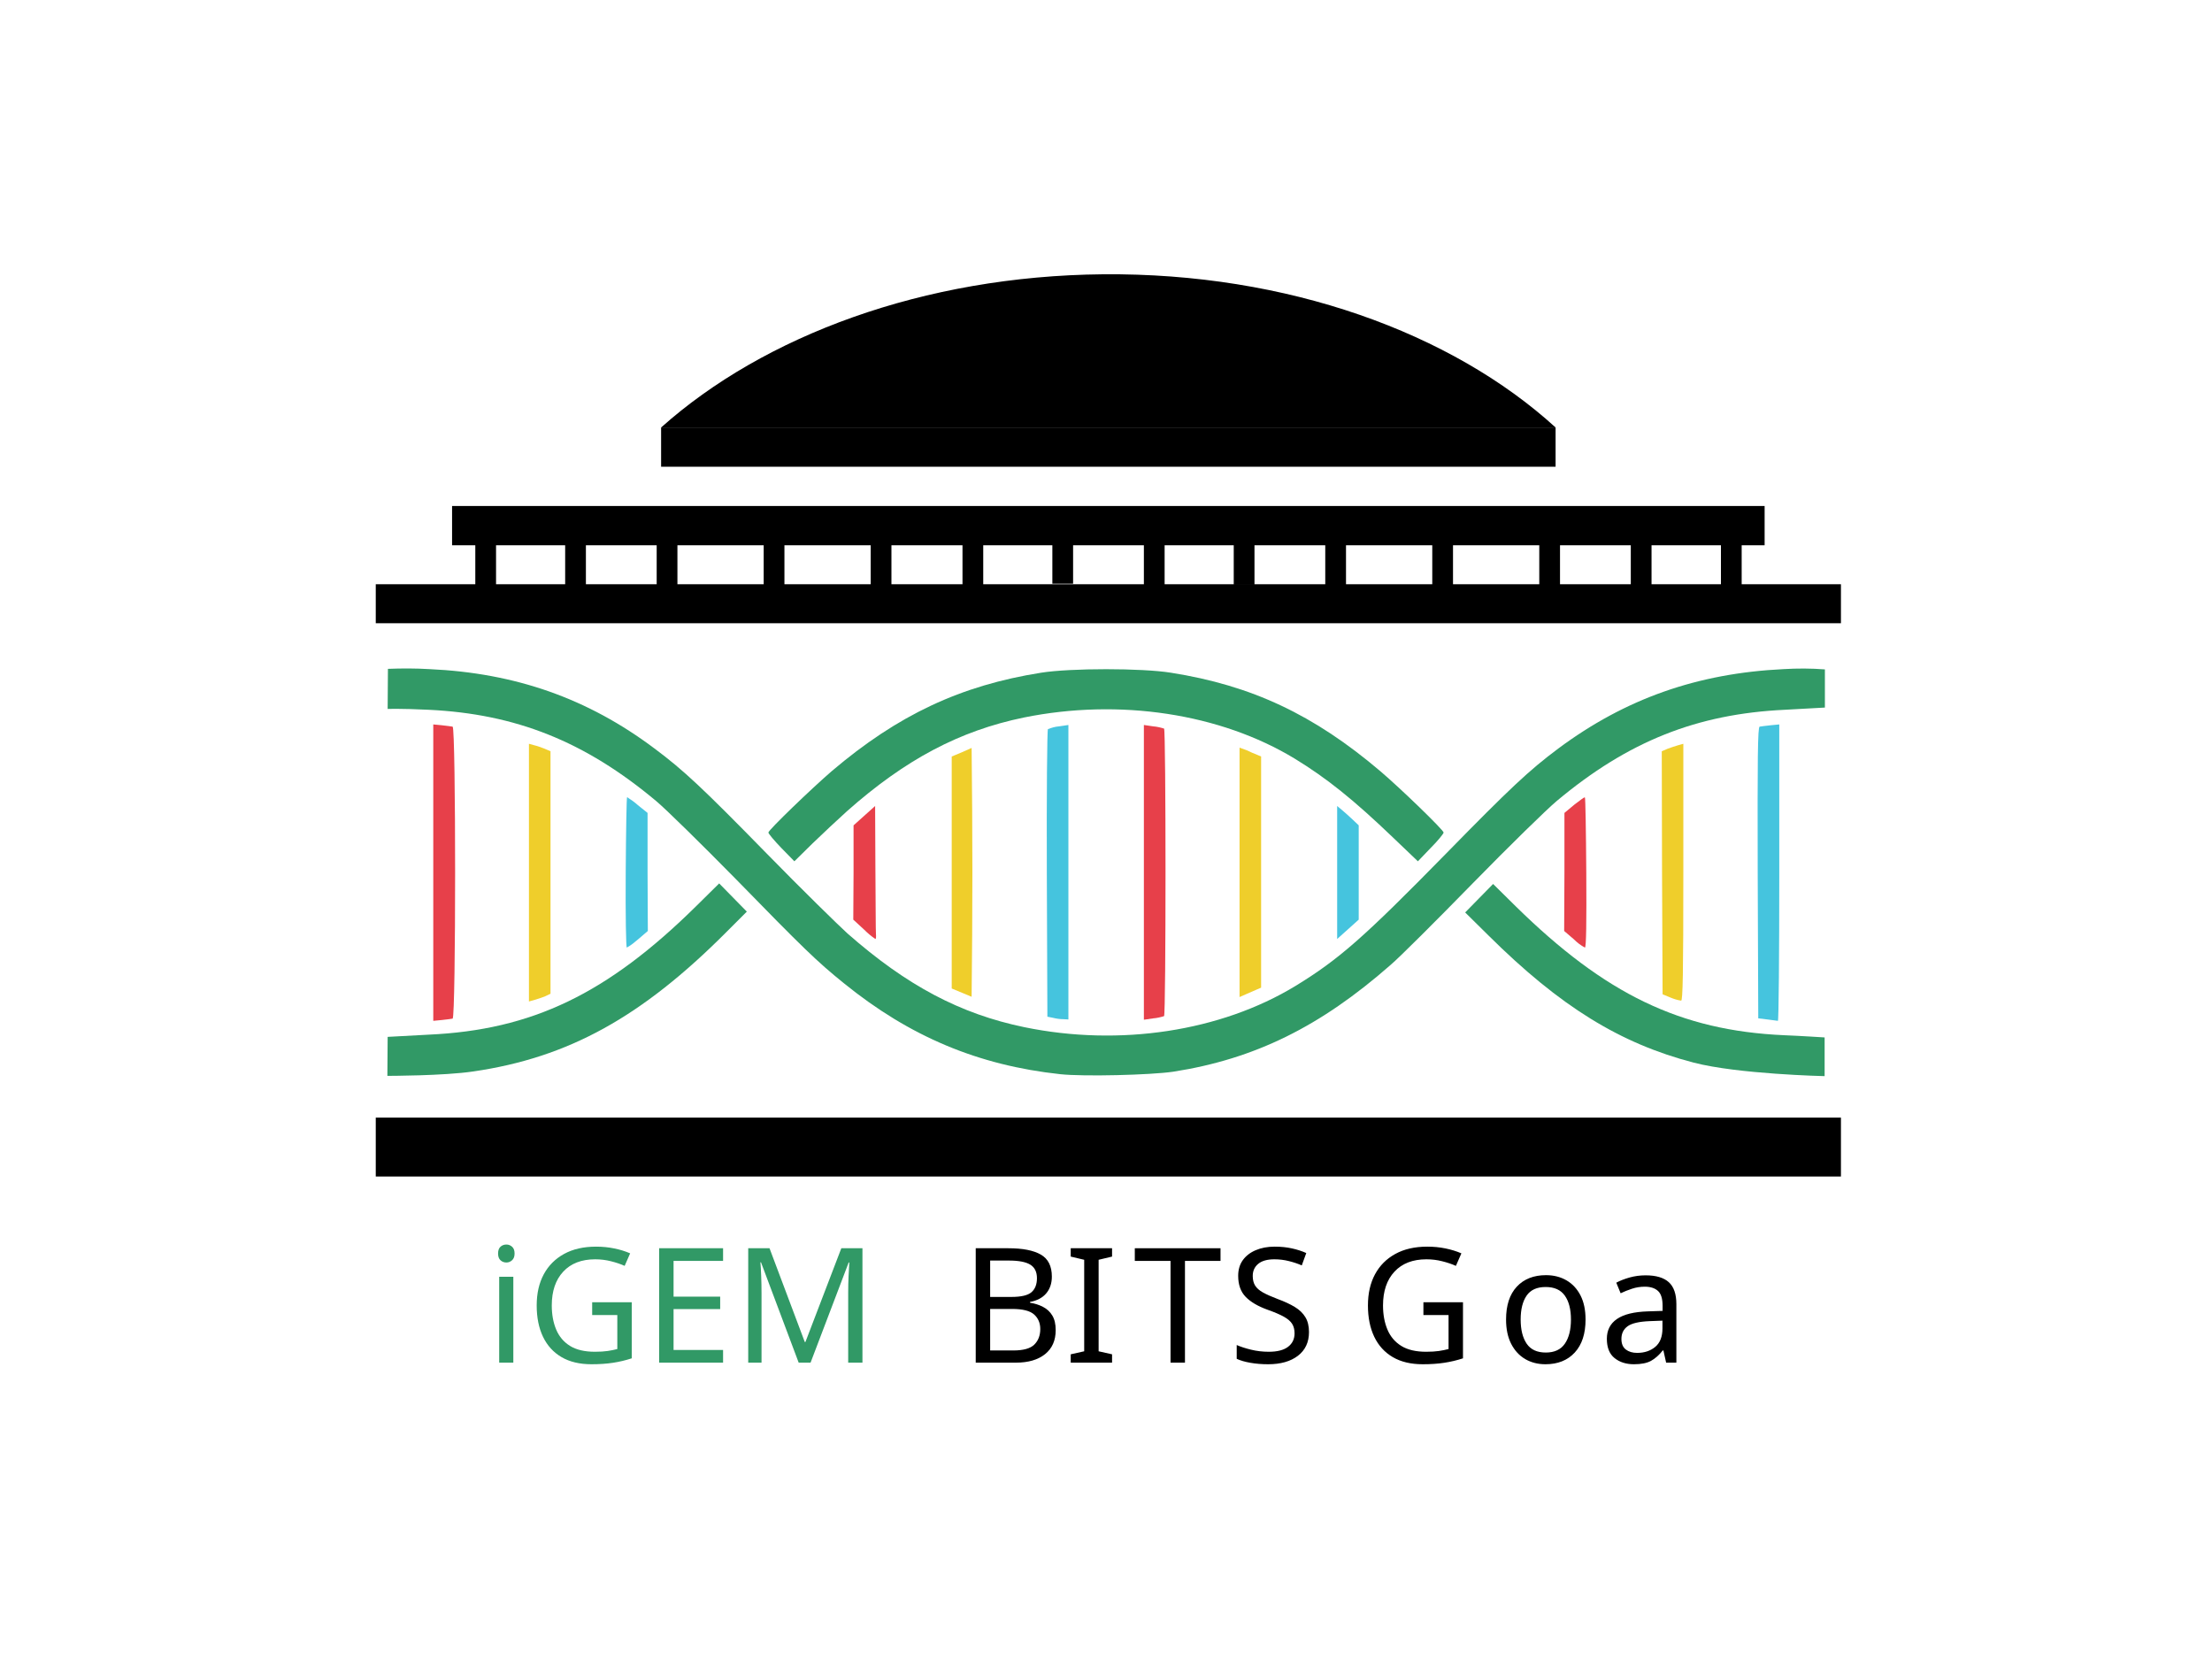
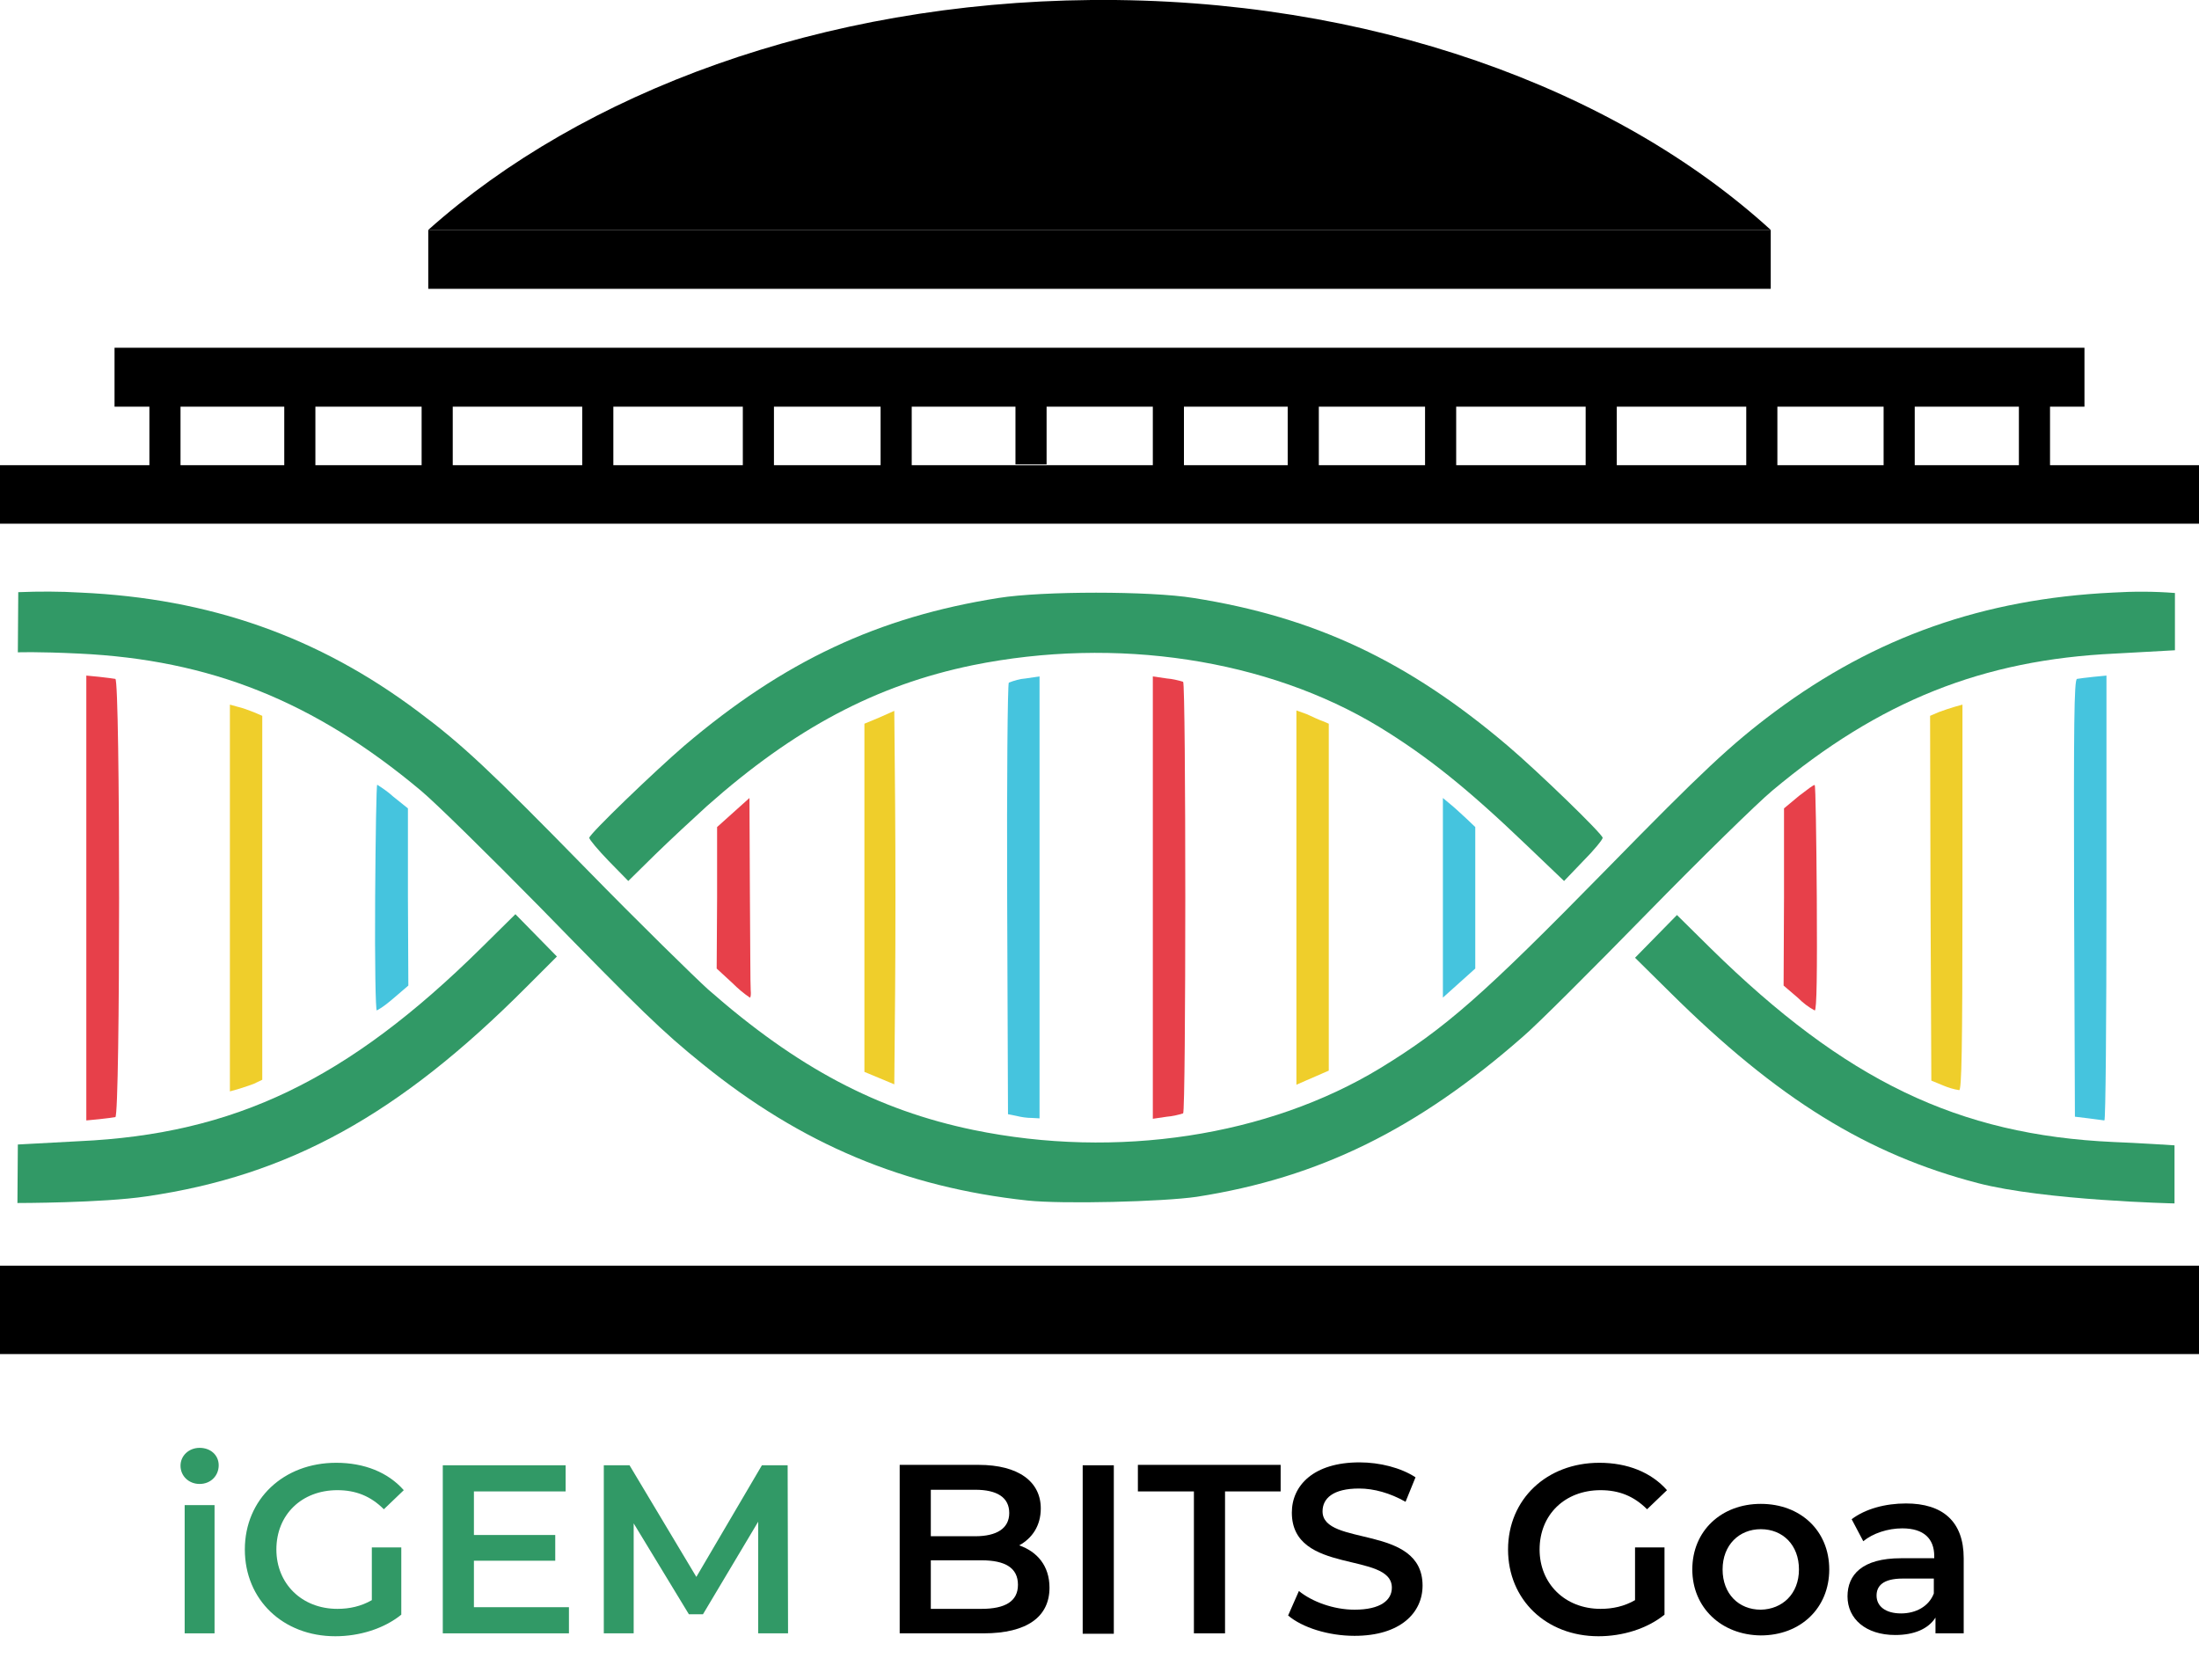
- <svg xmlns="http://www.w3.org/2000/svg" version="1.1" id="DNA" x="0px" y="0px" viewBox="0 0 800 600" style="enable-background:new 0 0 800 600;" xml:space="preserve">
+ <svg xmlns="http://www.w3.org/2000/svg" version="1.1" id="DNA" x="0px" y="0px" viewBox="0 0 529.9 404.8" style="enable-background:new 0 0 529.9 404.8;" xml:space="preserve">
  <style type="text/css">
	.st0{fill:#319966;}
	.st1{fill:#E7404A;}
	.st2{fill:#EFCE2B;}
	.st3{fill:#45C4DE;}
- 	.st4{font-family:'Montserrat-SemiBold';}
- 	.st5{font-size:57.95px;}
</style>
-   <path class="st0" d="M140.1,389.1c0,0,20.4,0,31.1-1.6c34.3-5,60.8-19.6,91.5-50.4l7.4-7.4l-5-5.1l-5-5.1l-8.2,8.1  c-32.3,31.9-59.5,44.9-96.9,46.6c-5.4,0.3-14.8,0.8-14.8,0.8L140.1,389.1z" />
-   <path class="st0" d="M512.8,311.5l4.6-4.8c2.6-2.6,4.7-5.2,4.7-5.6c0-0.9-15.6-16-22.9-22.2c-24-20.4-46.5-31-75.7-35.6  c-10.5-1.7-36.4-1.7-47,0c-29,4.6-51.7,15.2-75.7,35.6c-7.2,6.2-22.9,21.3-22.9,22.2c0,0.4,2.1,2.9,4.7,5.6l4.7,4.8l6.5-6.4  c3.6-3.5,9.3-8.8,12.5-11.7c21.1-18.7,40.7-29.1,64-33.9c34.5-7,71-1.5,98,14.9c11.6,7.1,21.2,14.8,35.5,28.5L512.8,311.5z" />
-   <path class="st0" d="M659.9,375.2c0,0-9.3-0.6-14.7-0.8c-37.5-1.7-64.6-14.8-97-46.6l-8.2-8.1l-5.1,5.2l-5,5.1l8.4,8.3  c26,25.8,47.7,39.1,74.2,46c16.1,4.2,47.4,4.9,47.4,4.9L659.9,375.2z" />
-   <path class="st0" d="M502.9,349c3.3-2.8,16.6-16.1,29.7-29.5s26.8-26.8,30.4-29.8c25.8-21.6,50.7-31.5,82.5-33l14.5-0.8v-13.8  c-5-0.4-10-0.4-15-0.1c-31.1,1.5-57.2,10.7-81.4,28.7c-10.6,7.9-17.5,14.4-40.7,38.1c-29.7,30.3-38.7,38.2-54.4,47.8  c-27,16.4-63.5,22-98,14.9c-23.2-4.8-42.5-15-64-33.9c-3.2-2.9-16.5-15.9-29.4-29.1c-22.9-23.4-29.8-29.9-40.4-37.8  c-24.1-18.1-50.3-27.3-81.4-28.7c-5-0.3-10-0.3-15-0.1l-0.1,14.5c0,0,4.5-0.2,14.8,0.3c31.5,1.5,56.5,11.4,82.3,33  c3.6,3,16.5,15.7,28.7,28.1c24.4,25,29.4,29.9,39.2,37.8c23.8,19.3,48.6,29.7,78.3,32.9c8.4,0.9,32.6,0.3,40.8-0.9  C453.8,383,477.5,371.3,502.9,349z" />
-   <path class="st1" d="M316.5,291.5l-3.9,3.5l-3.9,3.5v17l-0.1,17.1l3.8,3.5c1.3,1.3,2.7,2.5,4.2,3.5c0.2,0,0.3-0.8,0.2-1.8  s-0.1-11.8-0.2-24L316.5,291.5z" />
-   <path class="st1" d="M413.7,262.2v106.6l3.4-0.5c1.3-0.1,2.6-0.4,3.9-0.8c0.7-0.5,0.7-103.6,0-104c-1.3-0.4-2.6-0.7-3.9-0.8  L413.7,262.2z" />
-   <path class="st1" d="M569.4,291l-3.6,3v21.4l-0.1,21.3l3.5,3c1.2,1.2,2.5,2.2,4,3c0.5,0,0.6-9.3,0.5-27c-0.1-14.9-0.3-27.1-0.5-27.3  S571.4,289.5,569.4,291z" />
-   <path class="st1" d="M163.7,262.8c-0.5-0.1-2.2-0.3-3.9-0.5l-3.1-0.3v107.2l3.1-0.3c1.7-0.2,3.5-0.4,3.9-0.5  C164.9,367.9,164.9,263.2,163.7,262.8z" />
-   <path class="st2" d="M347.8,272.1l-3.6,1.5v83.9l3.6,1.5l3.6,1.5l0.2-22.5c0.1-12.3,0.1-32.6,0-45l-0.2-22.5L347.8,272.1z" />
-   <path class="st2" d="M448.3,270.4v90.2l2.5-1.1c1.3-0.6,3.1-1.3,3.9-1.7l1.4-0.6v-83.6l-1.4-0.6c-0.9-0.3-2.6-1.1-3.9-1.7  L448.3,270.4z" />
-   <path class="st2" d="M601,271.7l0.1,44l0.2,43.9l2.9,1.2c1.2,0.5,2.5,0.9,3.8,1.1c0.6,0.1,0.8-9.7,0.8-46.5V269l-1.8,0.5  c-1.3,0.4-2.6,0.8-3.9,1.3L601,271.7z" />
-   <path class="st2" d="M199.1,359.4v-87.7l-2.1-0.9c-1.3-0.5-2.6-1-3.9-1.3l-1.8-0.5v93.2l1.8-0.5c1.3-0.4,2.6-0.8,3.9-1.3  L199.1,359.4z" />
-   <path class="st3" d="M378.6,315.9l0.2,51.8l2,0.4c1.2,0.3,2.5,0.5,3.8,0.5l1.8,0.1V262.2l-3.4,0.5c-1.4,0.1-2.7,0.5-4,1  C378.7,264,378.5,287.5,378.6,315.9z" />
-   <path class="st3" d="M483.6,291.5v48.1l3.9-3.5l3.9-3.5v-34.1l-2.1-2c-1.2-1.1-2.9-2.7-3.9-3.5L483.6,291.5z" />
-   <path class="st3" d="M635.7,315.7l0.2,52.6l3.3,0.4c1.8,0.2,3.5,0.5,3.8,0.5s0.5-24,0.5-53.5v-53.7l-3.1,0.3c-1.8,0.2-3.5,0.4-4,0.5  C635.7,263,635.6,273.9,635.7,315.7z" />
-   <path class="st3" d="M230.7,291.2c-1.2-1.1-2.5-2-3.9-2.9c-0.2,0-0.4,12.3-0.5,27.2c-0.1,15.7,0.1,27.2,0.4,27.2  c1.5-0.8,2.8-1.9,4.1-3l3.5-3l-0.1-21.3V294L230.7,291.2z" />
-   <rect x="163.5" y="183" width="474.7" height="14.2" />
-   <polygon points="489.2,211.3 312.5,211.3 135.9,211.3 135.9,225.4 312.5,225.4 489.2,225.4 665.8,225.4 665.8,211.3 " />
-   <polygon points="489.2,404.2 312.5,404.2 135.9,404.2 135.9,425.5 312.5,425.5 489.2,425.5 665.8,425.5 665.8,404.2 " />
-   <path d="M562.6,154.6c-37.5-34.2-97-56-163.7-55.4c-64.9,0.6-122.6,22.2-159.8,55.4H562.6z" />
-   <rect x="239.1" y="154.6" width="323.5" height="14.2" />
-   <rect x="314.9" y="196.7" width="7.5" height="15" />
-   <rect x="171.9" y="196.8" width="7.5" height="15" />
-   <rect x="204.4" y="196.7" width="7.5" height="15" />
-   <rect x="237.5" y="196.7" width="7.5" height="15" />
-   <rect x="348.1" y="196.9" width="7.5" height="15" />
-   <rect x="380.6" y="196.1" width="7.5" height="15" />
-   <rect x="413.7" y="196.7" width="7.5" height="15" />
-   <rect x="446.2" y="196.5" width="7.5" height="15" />
-   <rect x="479.3" y="196.6" width="7.5" height="15" />
-   <rect x="556.7" y="196.7" width="7.5" height="15" />
-   <rect x="589.8" y="196.8" width="7.5" height="15" />
-   <rect x="622.4" y="196.8" width="7.5" height="15" />
-   <rect x="276.2" y="196.7" width="7.5" height="15" />
-   <rect x="518" y="196.7" width="7.5" height="15" />
-   <text transform="matrix(1 0 0 1 175.62 492.82)" class="st0 st4 st5">iGEM </text>
-   <text transform="matrix(1 0 0 1 347.26 492.82)" class="st4 st5">BI</text>
-   <text transform="matrix(1 0 0 1 409.84 492.82)" class="st4 st5">T</text>
-   <text transform="matrix(1 0 0 1 444.32 492.82)" class="st4 st5">S G</text>
-   <text transform="matrix(1 0 0 1 541.5 492.82)" class="st4 st5">o</text>
-   <text transform="matrix(1 0 0 1 578.47 492.82)" class="st4 st5">a</text>
+   <path class="st0" d="M4.2,289.9c0,0,20.4,0,31.1-1.6c34.3-5,60.8-19.6,91.5-50.4l7.4-7.4l-5-5.1l-5-5.1l-8.2,8.1  c-32.3,31.9-59.5,44.9-96.9,46.6c-5.4,0.3-14.8,0.8-14.8,0.8L4.2,289.9z" />
+   <path class="st0" d="M376.9,212.3l4.6-4.8c2.6-2.6,4.7-5.2,4.7-5.6c0-0.9-15.6-16-22.9-22.2c-24-20.4-46.5-31-75.7-35.6  c-10.5-1.7-36.4-1.7-47,0c-29,4.6-51.7,15.2-75.7,35.6c-7.2,6.2-22.9,21.3-22.9,22.2c0,0.4,2.1,2.9,4.7,5.6l4.7,4.8l6.5-6.4  c3.6-3.5,9.3-8.8,12.5-11.7c21.1-18.7,40.7-29.1,64-33.9c34.5-7,71-1.5,98,14.9c11.6,7.1,21.2,14.8,35.5,28.5L376.9,212.3z" />
+   <path class="st0" d="M524,276c0,0-9.3-0.6-14.7-0.8c-37.5-1.7-64.6-14.8-97-46.6l-8.2-8.1l-5.1,5.2l-5,5.1l8.4,8.3  c26,25.8,47.7,39.1,74.2,46c16.1,4.2,47.4,4.9,47.4,4.9L524,276z" />
+   <path class="st0" d="M367,249.8c3.3-2.8,16.6-16.1,29.7-29.5s26.8-26.8,30.4-29.8c25.8-21.6,50.7-31.5,82.5-33l14.5-0.8v-13.8  c-5-0.4-10-0.4-15-0.1c-31.1,1.5-57.2,10.7-81.4,28.7c-10.6,7.9-17.5,14.4-40.7,38.1c-29.7,30.3-38.7,38.2-54.4,47.8  c-27,16.4-63.5,22-98,14.9c-23.2-4.8-42.5-15-64-33.9c-3.2-2.9-16.5-15.9-29.4-29.1c-22.9-23.4-29.8-29.9-40.4-37.8  c-24.1-18.1-50.3-27.3-81.4-28.7c-5-0.3-10-0.3-15-0.1l-0.1,14.5c0,0,4.5-0.2,14.8,0.3c31.5,1.5,56.5,11.4,82.3,33  c3.6,3,16.5,15.7,28.7,28.1c24.4,25,29.4,29.9,39.2,37.8c23.8,19.3,48.6,29.7,78.3,32.9c8.4,0.9,32.6,0.3,40.8-0.9  C317.9,283.8,341.6,272.1,367,249.8z" />
+   <path class="st1" d="M180.6,192.3l-3.9,3.5l-3.9,3.5v17l-0.1,17.1l3.8,3.5c1.3,1.3,2.7,2.5,4.2,3.5c0.2,0,0.3-0.8,0.2-1.8  s-0.1-11.8-0.2-24L180.6,192.3z" />
+   <path class="st1" d="M277.8,163v106.6l3.4-0.5c1.3-0.1,2.6-0.4,3.9-0.8c0.7-0.5,0.7-103.6,0-104c-1.3-0.4-2.6-0.7-3.9-0.8L277.8,163  z" />
+   <path class="st1" d="M433.5,191.8l-3.6,3v21.4l-0.1,21.3l3.5,3c1.2,1.2,2.5,2.2,4,3c0.5,0,0.6-9.3,0.5-27  c-0.1-14.9-0.3-27.1-0.5-27.3S435.5,190.3,433.5,191.8z" />
+   <path class="st1" d="M27.8,163.6c-0.5-0.1-2.2-0.3-3.9-0.5l-3.1-0.3V270l3.1-0.3c1.7-0.2,3.5-0.4,3.9-0.5  C29,268.7,29,164,27.8,163.6z" />
+   <path class="st2" d="M211.9,172.9l-3.6,1.5v83.9l3.6,1.5l3.6,1.5l0.2-22.5c0.1-12.3,0.1-32.6,0-45l-0.2-22.5L211.9,172.9z" />
+   <path class="st2" d="M312.4,171.2v90.2l2.5-1.1c1.3-0.6,3.1-1.3,3.9-1.7l1.4-0.6v-83.6l-1.4-0.6c-0.9-0.3-2.6-1.1-3.9-1.7  L312.4,171.2z" />
+   <path class="st2" d="M465.1,172.5l0.1,44l0.2,43.9l2.9,1.2c1.2,0.5,2.5,0.9,3.8,1.1c0.6,0.1,0.8-9.7,0.8-46.5v-46.4l-1.8,0.5  c-1.3,0.4-2.6,0.8-3.9,1.3L465.1,172.5z" />
+   <path class="st2" d="M63.2,260.2v-87.7l-2.1-0.9c-1.3-0.5-2.6-1-3.9-1.3l-1.8-0.5V263l1.8-0.5c1.3-0.4,2.6-0.8,3.9-1.3L63.2,260.2z" />
+   <path class="st3" d="M242.7,216.7l0.2,51.8l2,0.4c1.2,0.3,2.5,0.5,3.8,0.5l1.8,0.1V163l-3.4,0.5c-1.4,0.1-2.7,0.5-4,1  C242.8,164.8,242.6,188.3,242.7,216.7z" />
+   <path class="st3" d="M347.7,192.3v48.1l3.9-3.5l3.9-3.5v-34.1l-2.1-2c-1.2-1.1-2.9-2.7-3.9-3.5L347.7,192.3z" />
+   <path class="st3" d="M499.8,216.5l0.2,52.6l3.3,0.4c1.8,0.2,3.5,0.5,3.8,0.5s0.5-24,0.5-53.5v-53.7l-3.1,0.3c-1.8,0.2-3.5,0.4-4,0.5  C499.8,163.8,499.7,174.7,499.8,216.5z" />
+   <path class="st3" d="M94.8,192c-1.2-1.1-2.5-2-3.9-2.9c-0.2,0-0.4,12.3-0.5,27.2c-0.1,15.7,0.1,27.2,0.4,27.2c1.5-0.8,2.8-1.9,4.1-3  l3.5-3l-0.1-21.3v-21.4L94.8,192z" />
+   <rect x="27.6" y="83.8" width="474.7" height="14.2" />
+   <polygon points="353.3,112.1 176.6,112.1 0,112.1 0,126.2 176.6,126.2 353.3,126.2 529.9,126.2 529.9,112.1 " />
+   <polygon points="353.3,305 176.6,305 0,305 0,326.3 176.6,326.3 353.3,326.3 529.9,326.3 529.9,305 " />
+   <path d="M426.7,55.4C389.2,21.2,329.7-0.6,263,0c-64.9,0.6-122.6,22.2-159.8,55.4H426.7z" />
+   <rect x="103.2" y="55.4" width="323.5" height="14.2" />
+   <rect x="179" y="97.5" width="7.5" height="15" />
+   <rect x="36" y="97.6" width="7.5" height="15" />
+   <rect x="68.5" y="97.5" width="7.5" height="15" />
+   <rect x="101.6" y="97.5" width="7.5" height="15" />
+   <rect x="212.2" y="97.7" width="7.5" height="15" />
+   <rect x="244.7" y="96.9" width="7.5" height="15" />
+   <rect x="277.8" y="97.5" width="7.5" height="15" />
+   <rect x="310.3" y="97.3" width="7.5" height="15" />
+   <rect x="343.4" y="97.4" width="7.5" height="15" />
+   <rect x="420.8" y="97.5" width="7.5" height="15" />
+   <rect x="453.9" y="97.6" width="7.5" height="15" />
+   <rect x="486.5" y="97.6" width="7.5" height="15" />
+   <rect x="140.3" y="97.5" width="7.5" height="15" />
+   <rect x="382.1" y="97.5" width="7.5" height="15" />
+   <path class="st0" d="M43.5,353.2c0-2.4,2-4.3,4.6-4.3c2.7,0,4.6,1.8,4.6,4.2c0,2.5-1.9,4.5-4.6,4.5  C45.5,357.6,43.5,355.7,43.5,353.2z" />
+   <rect x="44.5" y="362.7" class="st0" width="7.2" height="30.9" />
+   <path class="st0" d="M89.6,372.9h7.1v16.2c-4.2,3.4-10.1,5.2-15.9,5.2c-12.6,0-21.8-8.8-21.8-20.9s9.3-20.9,22-20.9  c6.8,0,12.5,2.3,16.3,6.6l-4.8,4.6c-3.2-3.2-6.8-4.6-11.2-4.6c-8.6,0-14.7,5.9-14.7,14.3c0,8.2,6.1,14.3,14.7,14.3  c2.9,0,5.7-0.6,8.3-2.1V372.9z" />
+   <polygon class="st0" points="137.1,387.3 137.1,393.6 106.7,393.6 106.7,353.1 136.3,353.1 136.3,359.4 114.2,359.4 114.2,369.9   133.8,369.9 133.8,376.1 114.2,376.1 114.2,387.3 " />
+   <polygon class="st0" points="182.7,393.6 182.7,366.7 169.4,389 166,389 152.7,367.1 152.7,393.6 145.5,393.6 145.5,353.1   151.7,353.1 167.8,380 183.6,353.1 189.8,353.1 189.9,393.6 " />
+   <path d="M252.9,382.6c0,7-5.4,11-15.9,11h-20.2v-40.6h19c9.7,0,15,4.1,15,10.5c0,4.2-2.1,7.2-5.2,8.9  C249.9,373.9,252.9,377.3,252.9,382.6z M224.3,359v11.2H235c5.2,0,8.2-1.9,8.2-5.6c0-3.8-3-5.6-8.2-5.6H224.3z M245.3,381.9  c0-4.1-3.1-5.9-8.8-5.9h-12.2v11.7h12.2C242.2,387.7,245.3,385.9,245.3,381.9z" />
+   <path d="M260.9,353.1h7.5v40.6h-7.5V353.1z" />
+   <path d="M287.6,359.4h-13.4v-6.4h34.4v6.4h-13.4v34.2h-7.5V359.4z" />
+   <path d="M310.4,389.3l2.6-5.9c3.2,2.6,8.4,4.5,13.4,4.5c6.3,0,9-2.3,9-5.3c0-8.8-24.1-3-24.1-18.1c0-6.5,5.2-12.1,16.3-12.1  c4.9,0,10,1.3,13.5,3.6l-2.4,5.9c-3.7-2.1-7.6-3.2-11.2-3.2c-6.3,0-8.8,2.4-8.8,5.5c0,8.6,24.1,3,24.1,17.9  c0,6.5-5.3,12.1-16.4,12.1C320.1,394.2,313.8,392.2,310.4,389.3z" />
+   <path d="M394,372.9h7.1v16.2c-4.2,3.4-10.1,5.2-15.9,5.2c-12.6,0-21.8-8.8-21.8-20.9s9.3-20.9,22-20.9c6.8,0,12.5,2.3,16.3,6.6  l-4.8,4.6c-3.2-3.2-6.8-4.6-11.2-4.6c-8.6,0-14.7,5.9-14.7,14.3c0,8.2,6.1,14.3,14.7,14.3c2.9,0,5.7-0.6,8.3-2.1V372.9z" />
+   <path d="M407.8,378.2c0-9.3,7-15.8,16.5-15.8c9.6,0,16.5,6.5,16.5,15.8s-6.9,15.9-16.5,15.9C414.8,394,407.8,387.4,407.8,378.2z   M433.5,378.2c0-5.9-3.9-9.7-9.2-9.7c-5.2,0-9.2,3.8-9.2,9.7s3.9,9.7,9.2,9.7C429.5,387.8,433.5,384.1,433.5,378.2z" />
+   <path d="M473.2,375.5v18.1h-6.8v-3.8c-1.7,2.7-5.1,4.2-9.7,4.2c-7.1,0-11.5-3.9-11.5-9.3c0-5.2,3.5-9.2,12.9-9.2h8v-0.5  c0-4.2-2.5-6.7-7.7-6.7c-3.5,0-7.1,1.2-9.4,3.1l-2.8-5.3c3.3-2.5,8.1-3.8,13.1-3.8C468.1,362.3,473.2,366.6,473.2,375.5z M466,384  v-3.6h-7.5c-4.9,0-6.3,1.9-6.3,4.1c0,2.6,2.2,4.3,5.9,4.3C461.7,388.8,464.8,387.1,466,384z" />
</svg>
